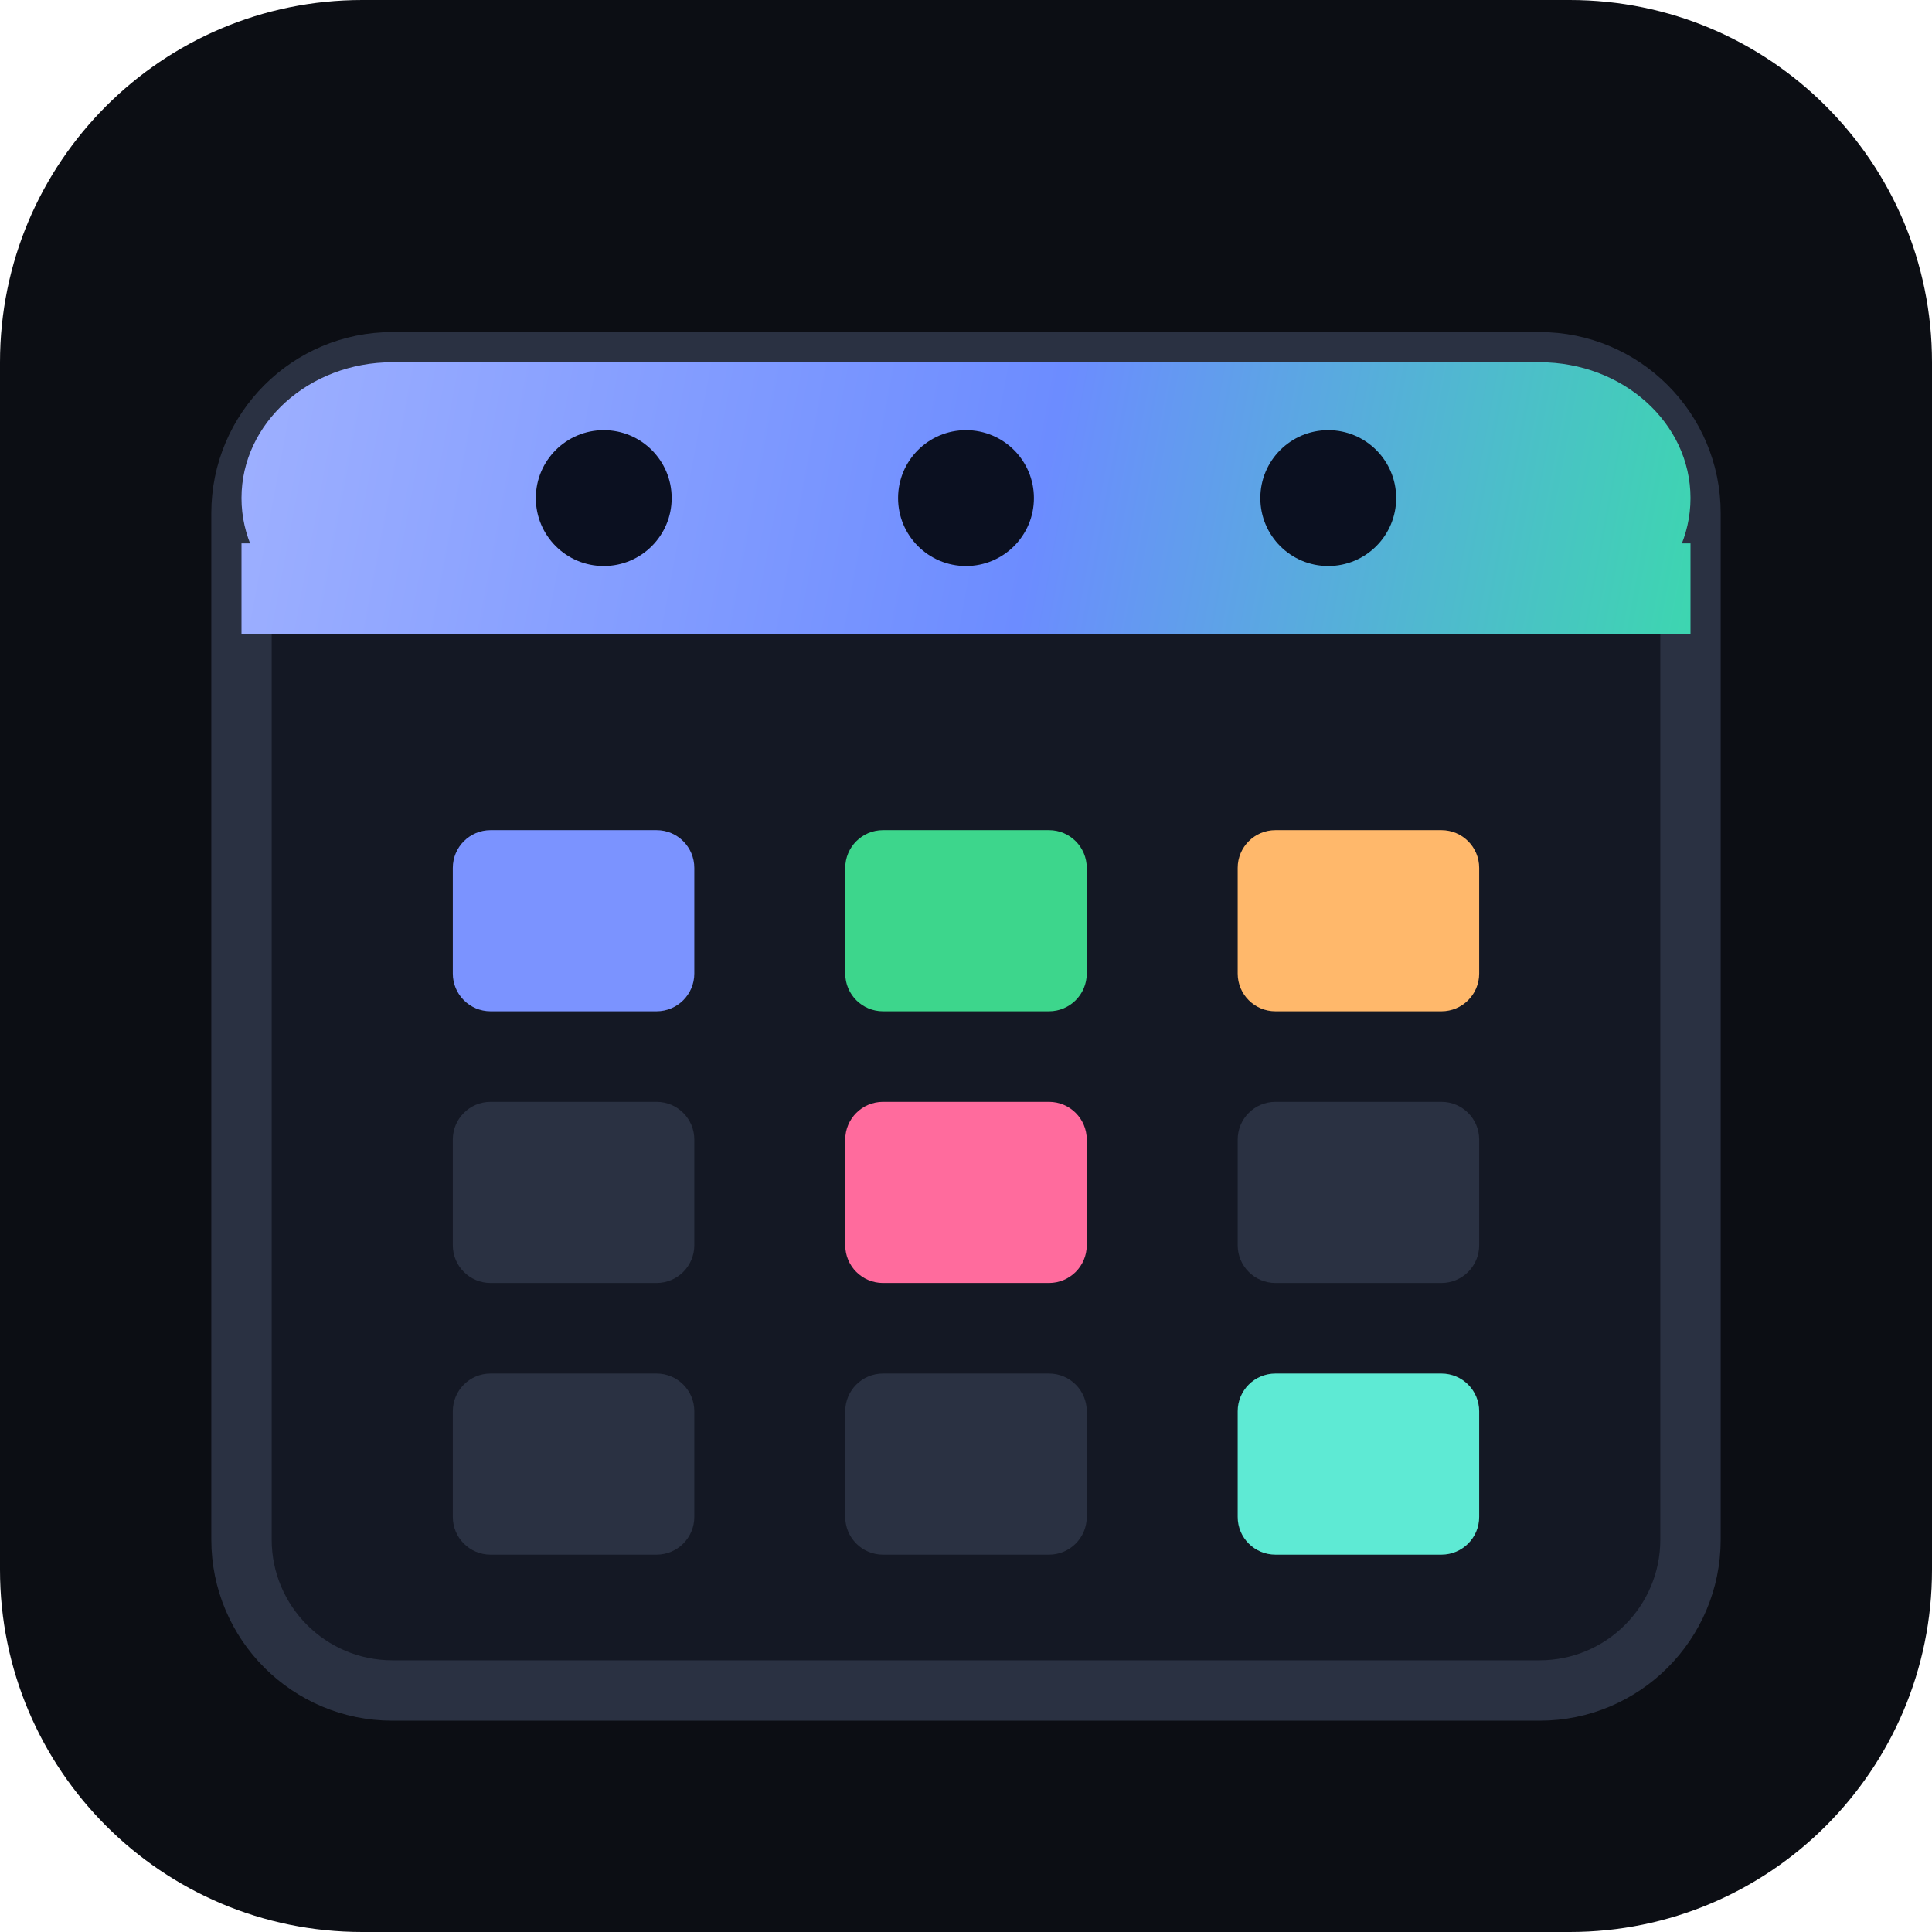
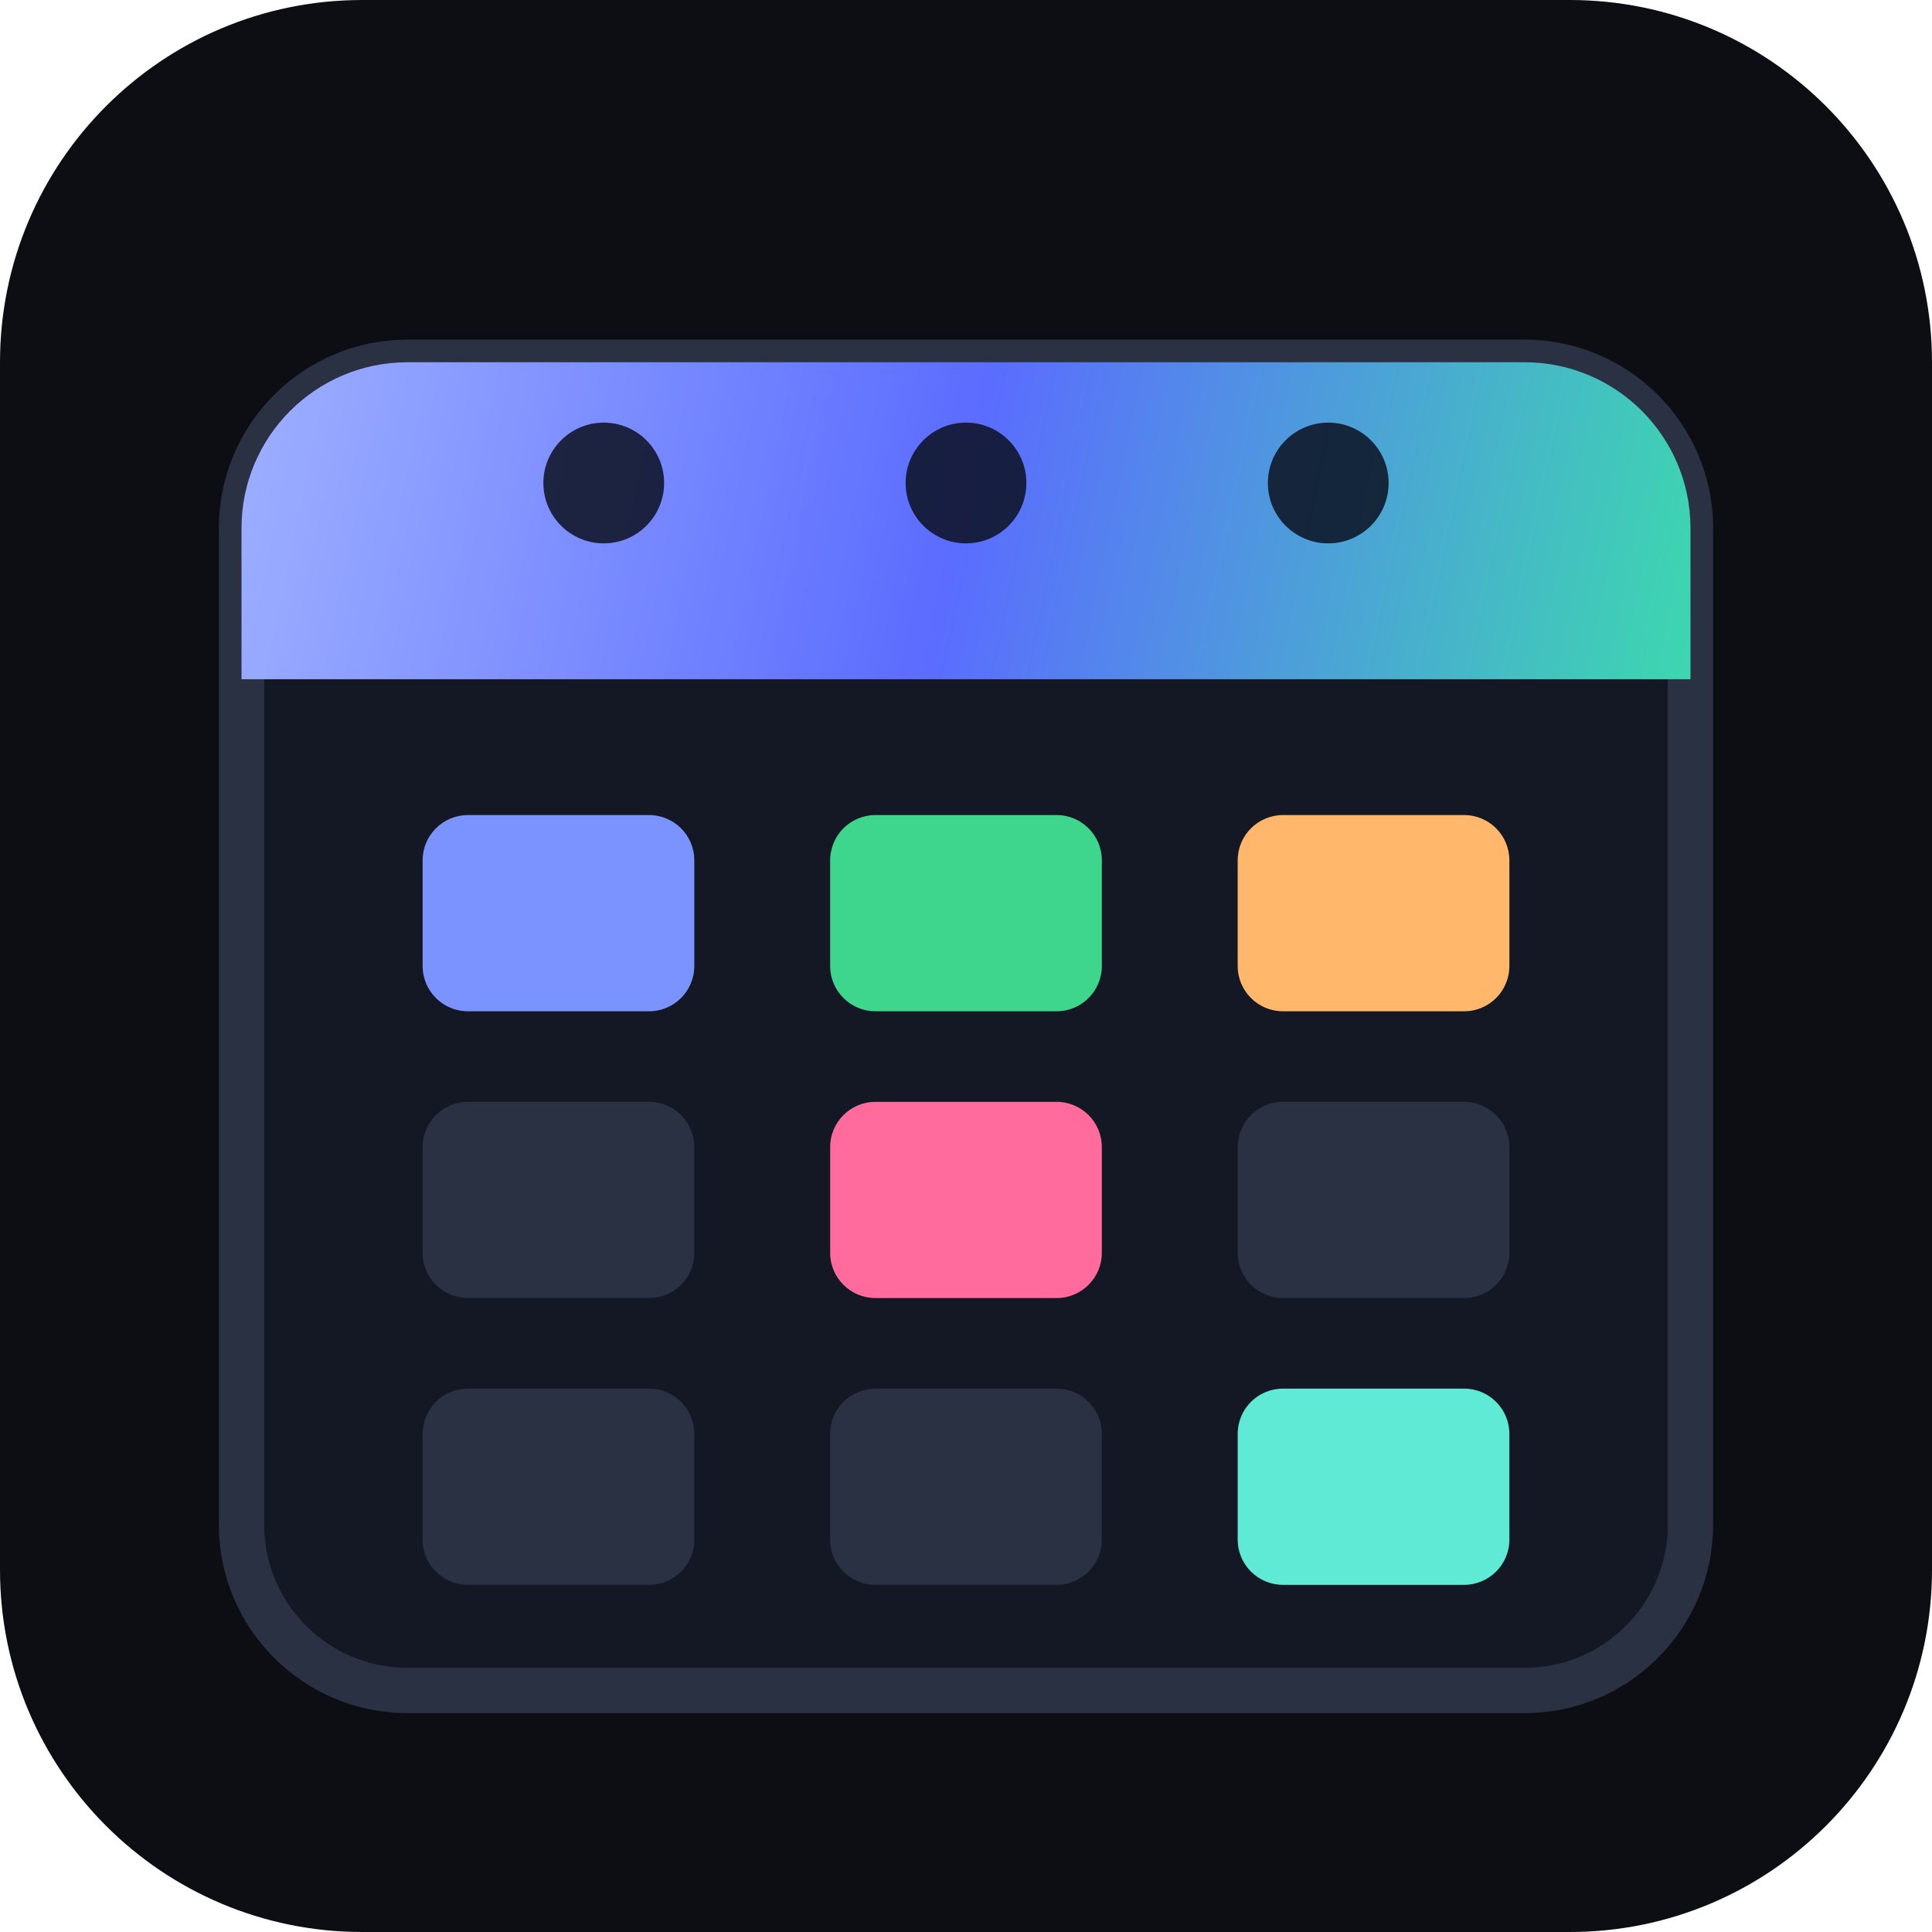
- <svg xmlns="http://www.w3.org/2000/svg" viewBox="0 0 512 512" fill="none">
-   <rect width="512" height="512" rx="96" fill="#0c0e14" />
-   <rect x="64" y="96" width="384" height="352" rx="40" fill="#141824" stroke="#2a3142" stroke-width="16" />
-   <rect x="64" y="96" width="384" height="72" rx="40" fill="url(#g)" />
-   <rect x="64" y="144" width="384" height="24" fill="url(#g)" />
-   <circle cx="160" cy="132" r="18" fill="#0b1020" />
-   <circle cx="256" cy="132" r="18" fill="#0b1020" />
-   <circle cx="352" cy="132" r="18" fill="#0b1020" />
-   <rect x="120" y="220" width="64" height="48" rx="10" fill="#7b93ff" />
-   <rect x="224" y="220" width="64" height="48" rx="10" fill="#3dd68c" />
-   <rect x="328" y="220" width="64" height="48" rx="10" fill="#ffb86b" />
-   <rect x="120" y="292" width="64" height="48" rx="10" fill="#2a3142" />
-   <rect x="224" y="292" width="64" height="48" rx="10" fill="#ff6b9d" />
-   <rect x="328" y="292" width="64" height="48" rx="10" fill="#2a3142" />
-   <rect x="120" y="364" width="64" height="48" rx="10" fill="#2a3142" />
-   <rect x="224" y="364" width="64" height="48" rx="10" fill="#2a3142" />
-   <rect x="328" y="364" width="64" height="48" rx="10" fill="#5eead4" />
+ <svg xmlns="http://www.w3.org/2000/svg" viewBox="0 0 512 512" role="img" aria-label="Custom Calendar">
  <defs>
-     <linearGradient id="g" x1="64" y1="96" x2="448" y2="168" gradientUnits="userSpaceOnUse">
+     <linearGradient id="hdr" x1="64" y1="88" x2="448" y2="168" gradientUnits="userSpaceOnUse">
      <stop stop-color="#9eb0ff" />
-       <stop offset="0.55" stop-color="#6c8cff" />
+       <stop offset="0.5" stop-color="#5b6cff" />
      <stop offset="1" stop-color="#3dd6b0" />
    </linearGradient>
  </defs>
+   <rect width="512" height="512" rx="96" fill="#0c0e14" />
+   <rect x="64" y="96" width="384" height="352" rx="44" fill="#141824" stroke="#2a3142" stroke-width="12" />
+   <path d="M64 140c0-24.3 19.7-44 44-44h296c24.3 0 44 19.7 44 44v40H64v-40z" fill="url(#hdr)" />
+   <circle cx="160" cy="128" r="16" fill="#0b1020" opacity="0.85" />
+   <circle cx="256" cy="128" r="16" fill="#0b1020" opacity="0.85" />
+   <circle cx="352" cy="128" r="16" fill="#0b1020" opacity="0.85" />
+   <rect x="112" y="216" width="72" height="52" rx="12" fill="#7b93ff" />
+   <rect x="220" y="216" width="72" height="52" rx="12" fill="#3dd68c" />
+   <rect x="328" y="216" width="72" height="52" rx="12" fill="#ffb86b" />
+   <rect x="112" y="292" width="72" height="52" rx="12" fill="#2a3142" />
+   <rect x="220" y="292" width="72" height="52" rx="12" fill="#ff6b9d" />
+   <rect x="328" y="292" width="72" height="52" rx="12" fill="#2a3142" />
+   <rect x="112" y="368" width="72" height="52" rx="12" fill="#2a3142" />
+   <rect x="220" y="368" width="72" height="52" rx="12" fill="#2a3142" />
+   <rect x="328" y="368" width="72" height="52" rx="12" fill="#5eead4" />
</svg>
